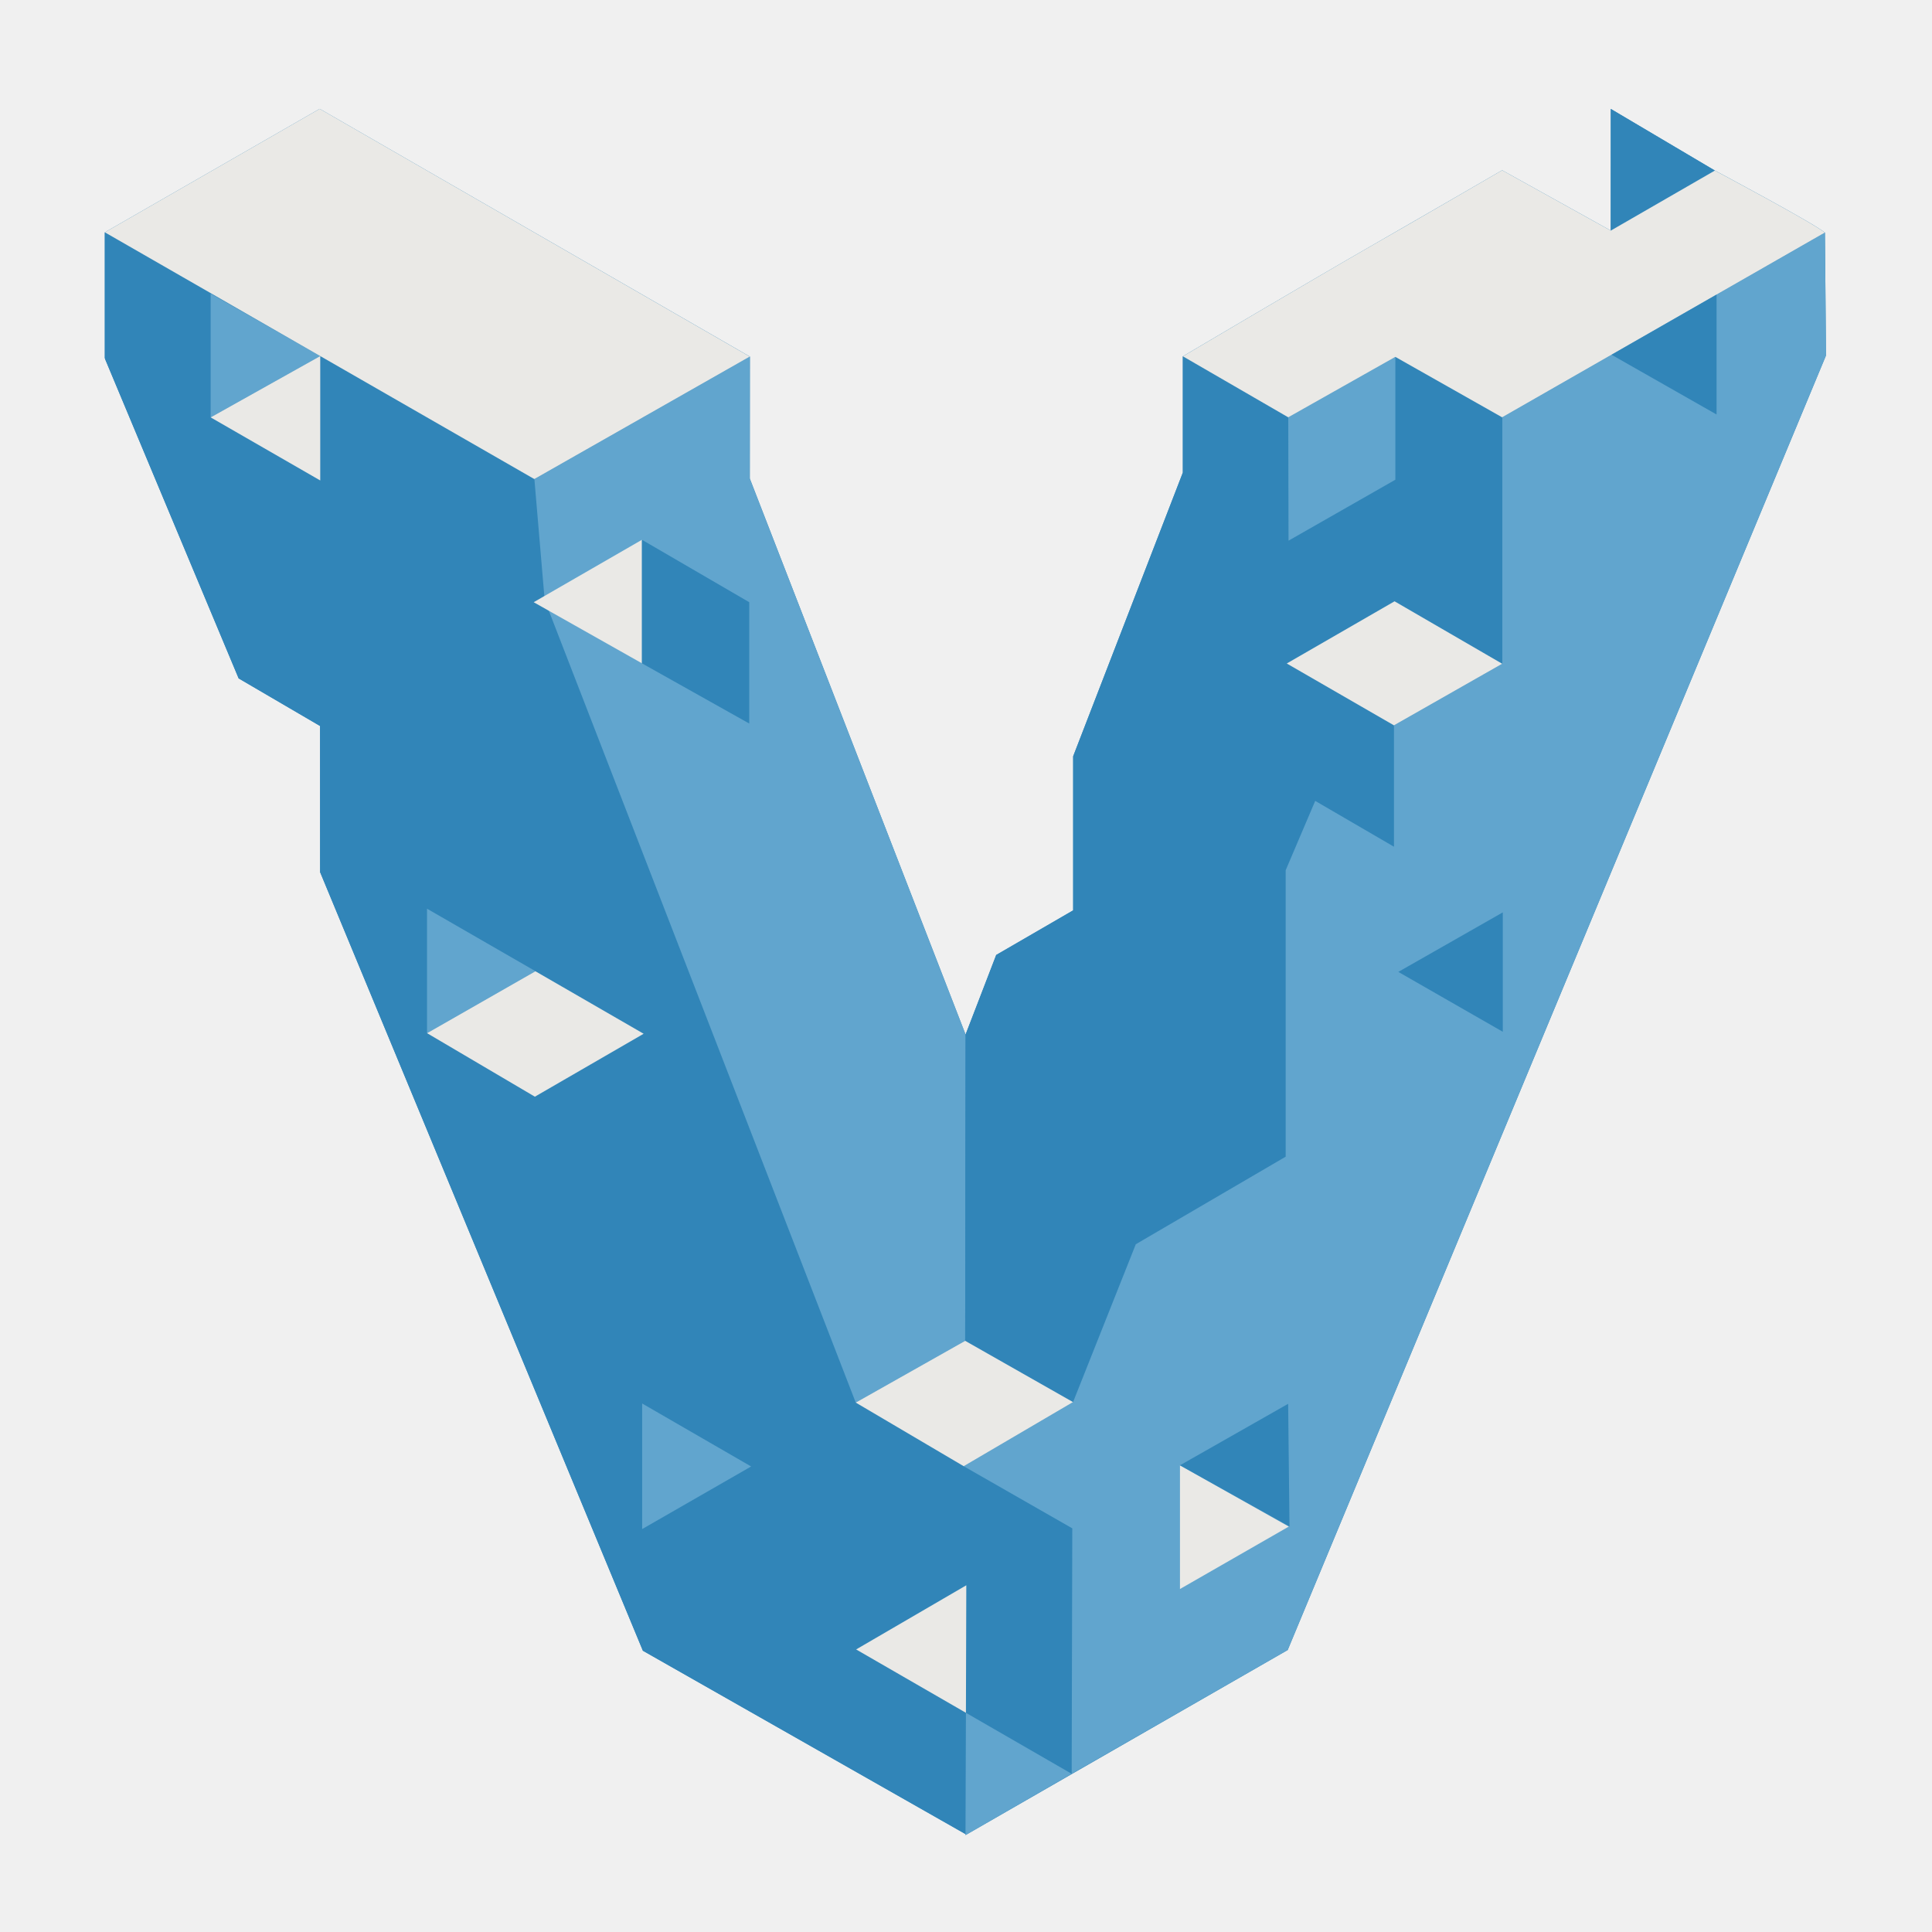
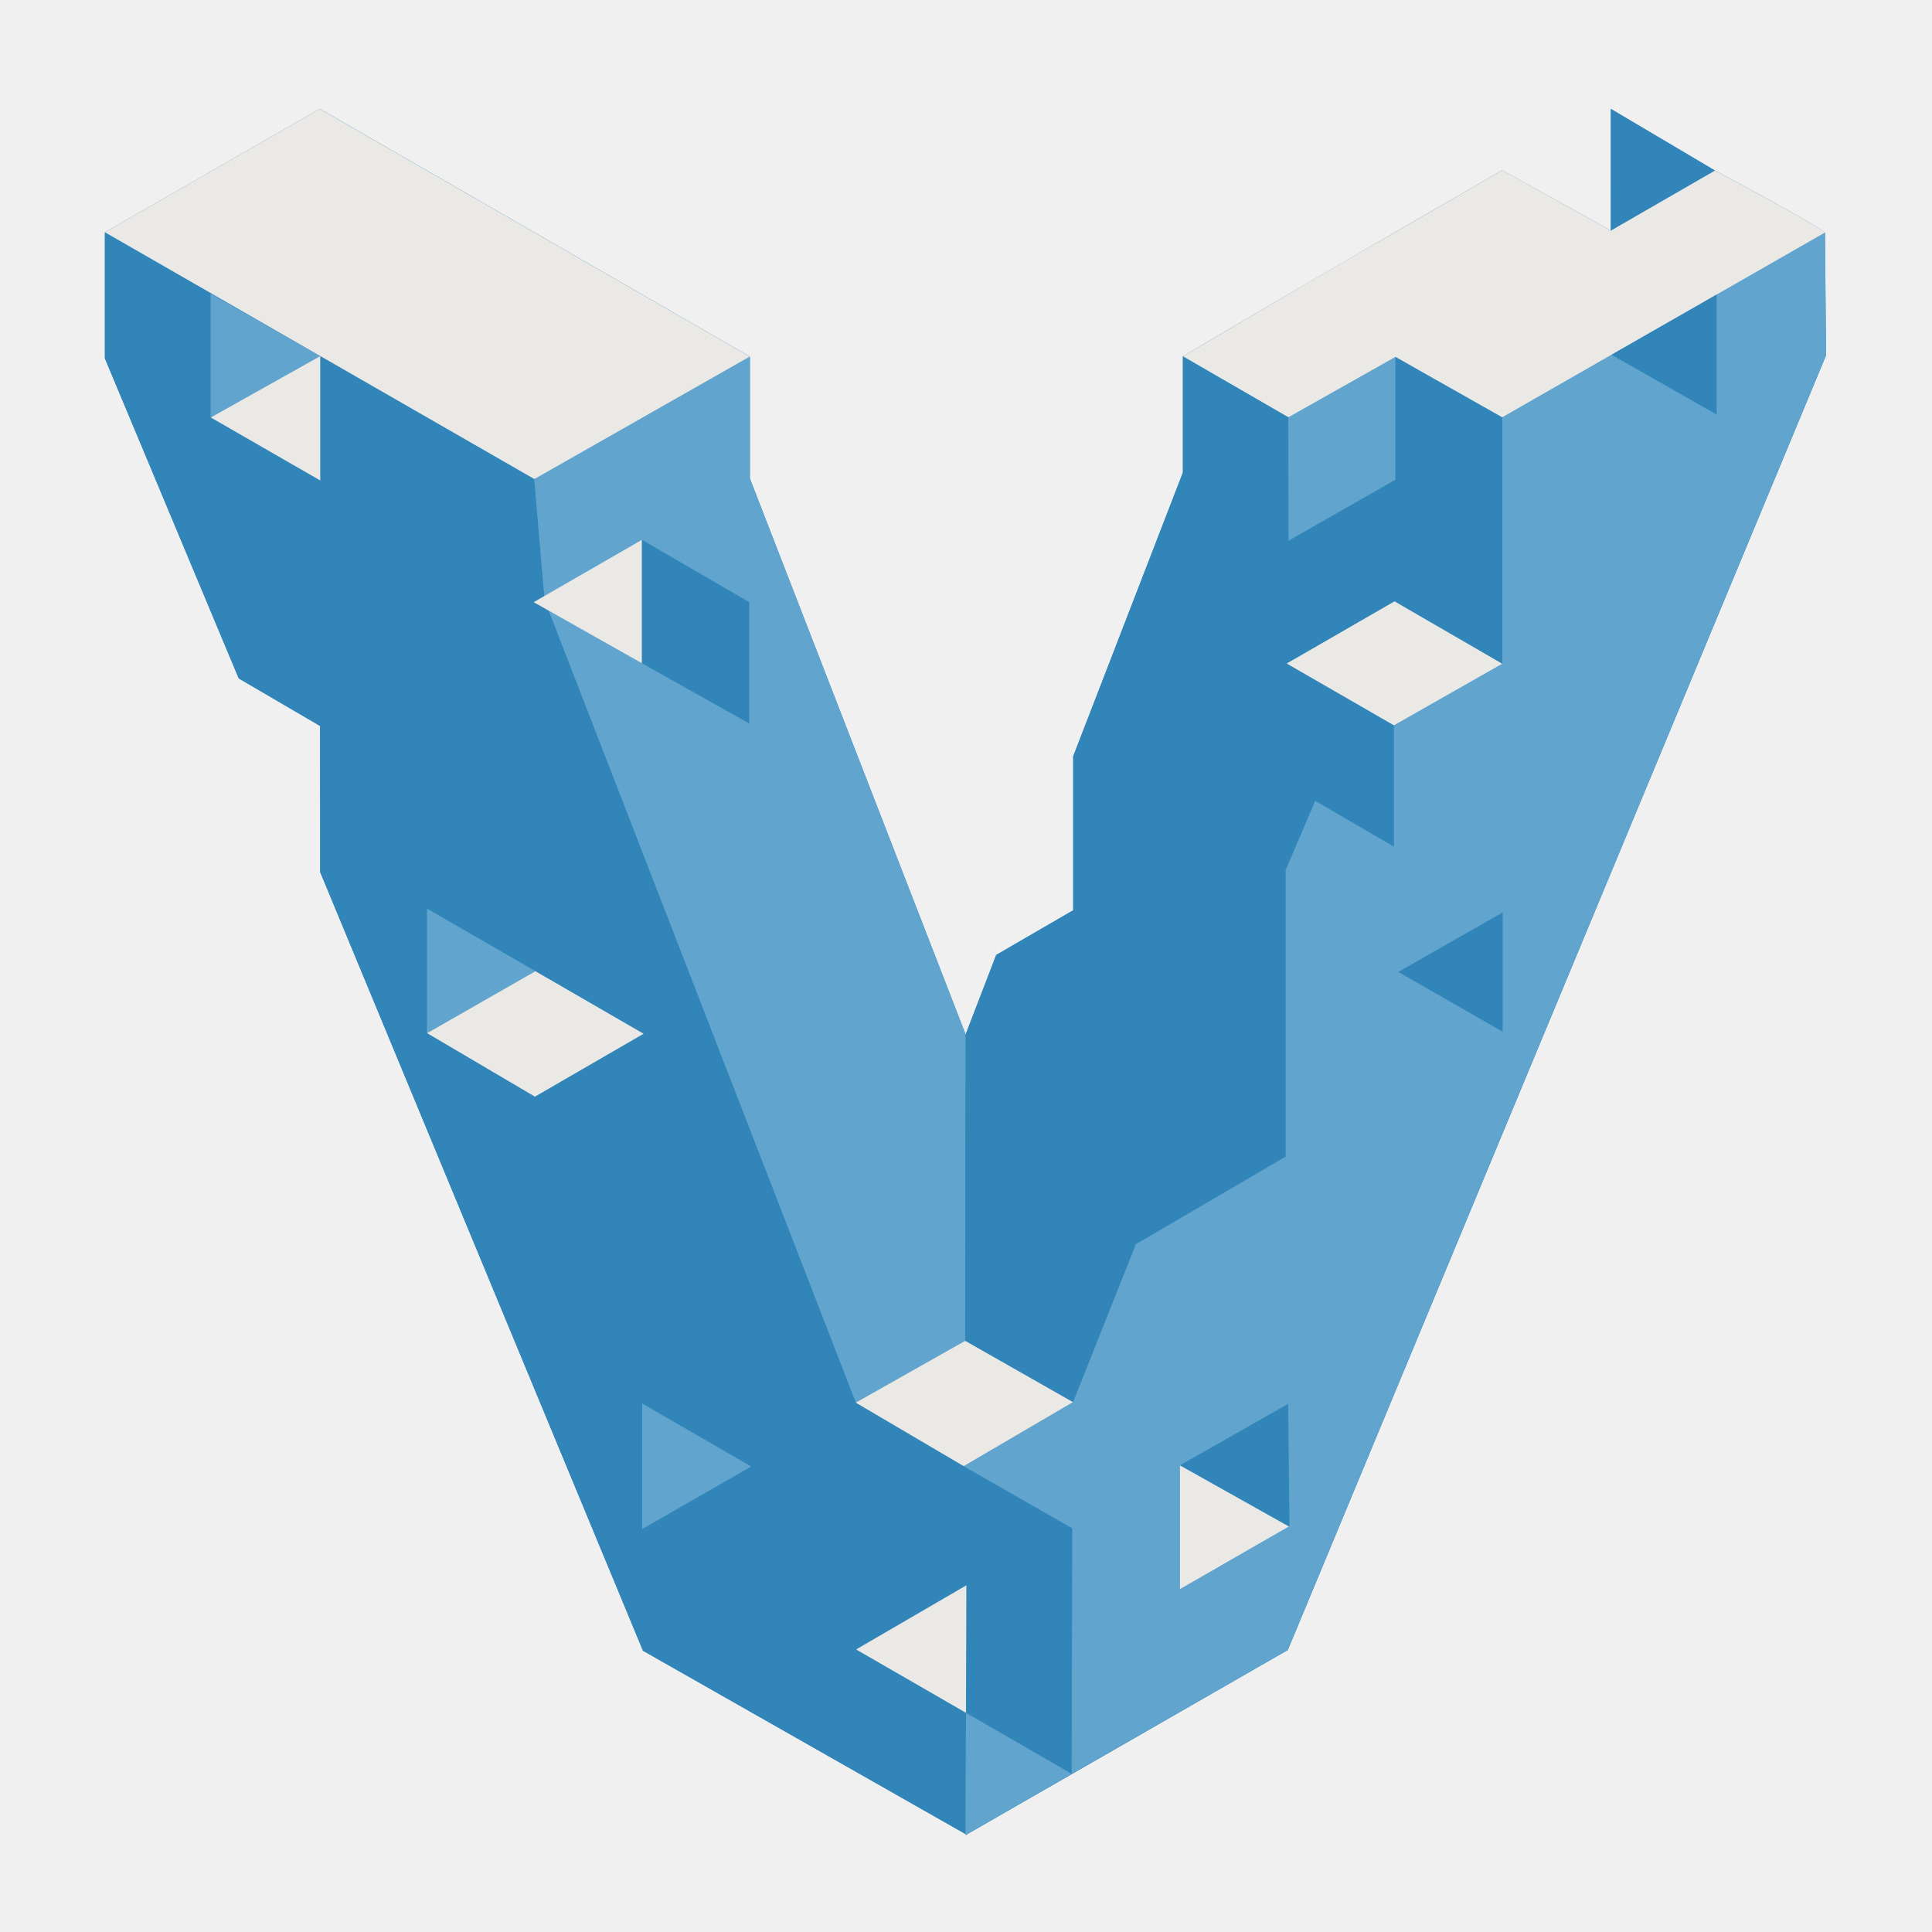
- <svg xmlns="http://www.w3.org/2000/svg" xmlns:xlink="http://www.w3.org/1999/xlink" id="svg68" version="1.1" width="16" viewBox="0 0 16 16" height="16">
-   <defs id="defs5">
-     <polygon points="0 .685 32 .685 32 33 0 33" id="vagrant-a" />
-     <polygon points="0 .996 17.987 .996 17.987 30.983 0 30.983" id="vagrant-c" />
-     <polygon points=".004 .685 31.978 .685 31.978 7.616 .004 7.616" id="vagrant-e" />
+ <svg xmlns="http://www.w3.org/2000/svg" xmlns:xlink="http://www.w3.org/1999/xlink" width="16" viewBox="0 0 16 16" height="16">
+   <defs>
+     <path id="a" d="M0 .685h32V33H0z" />
+     <path id="c" d="M0 .996h17.987v29.987H0z" />
+     <path id="e" d="M.004.685h31.974v6.931H.004z" />
  </defs>
-   <g id="g66" transform="matrix(0.4454992,0,0,0.4424171,0.8665038,0.4587007)" fill-rule="evenodd" fill="none">
-     <g id="g12" transform="translate(0,0.315)">
-       <mask fill="#ffffff" id="vagrant-b">
-         <use height="100%" width="100%" y="0" x="0" id="use7" xlink:href="#vagrant-a" />
+   <g fill-rule="evenodd" fill="none">
+     <g transform="matrix(.4455 0 0 .44242 .867 .598)">
+       <mask fill="#fff" id="b">
+         <use height="100%" width="100%" xlink:href="#a" />
      </mask>
-       <path id="path10" mask="url(#vagrant-b)" d="M 31.979,3.002 C 31.748,2.813 29.934,1.84 29.934,1.84 l -1.935,1.125 -0.001,-10e-4 1.934,-1.124 -1.933,-1.153 -0.001,2.277 -2.019,-1.129 c 0,0 -1.65,0.964 -2.452,1.427 -1.009,0.582 -3.484,2.056 -3.484,2.056 v 2.176 l -2.039,5.311 v 2.884 l -1.43,0.835 -0.57,1.489 L 11.993,7.606 11.995,5.323 3.998,0.685 0.004,2.997 -5e-4,2.996 v 2.352 l 2.492,5.999 1.513,0.891 10e-4,2.736 6,14.574 5.997,3.432 V 33 l 5.99,-3.465 L 32,5.3 31.979,3.002" fill="#3185b8" />
+       <path mask="url(#b)" d="M31.979 3.002c-.23-.189-2.044-1.162-2.044-1.162L28 2.965l-.001-.001 1.934-1.124L28 .687l-.001 2.277-2.02-1.129s-1.65.964-2.451 1.427a449.405 449.405 0 00-3.484 2.056v2.176l-2.04 5.311v2.884l-1.43.835-.57 1.489-4.01-10.407V5.323L4 .685.002 2.997 0 2.996v2.352l2.493 5.999 1.512.891.002 2.736 6 14.574 5.997 3.432V33l5.99-3.465L32 5.3l-.021-2.298" fill="#3185b8" />
    </g>
-     <g id="g19" transform="translate(0,2.315)">
-       <mask fill="#ffffff" id="vagrant-d">
-         <use height="100%" width="100%" y="0" x="0" id="use14" xlink:href="#vagrant-c" />
+     <g transform="matrix(.4455 0 0 .44242 .867 1.483)">
+       <mask fill="#fff" id="d">
+         <use height="100%" width="100%" xlink:href="#c" />
      </mask>
-       <polygon id="polygon17" mask="url(#vagrant-d)" points="2.491,9.347 0,3.348 0,0.996 1.971,2.145 1.971,4.46 4.008,5.642 4.008,3.313 7.988,5.616 8.18,7.896 13.966,22.915 17.987,25.256 17.987,29.85 16.002,28.682 16.008,30.983 10.006,27.548 4.006,12.974 4.005,10.238 " fill="#3185b8" />
+       <path mask="url(#d)" fill="#3185b8" d="M2.491 9.347L0 3.348V.996l1.971 1.149V4.46l2.037 1.182V3.313l3.98 2.303.192 2.28 5.786 15.019 4.021 2.341v4.594l-1.985-1.168.006 2.301-6.002-3.435-6-14.574-.001-2.736z" />
    </g>
-     <path id="path21" d="m 1.971,4.46 v 2.315 l 2.037,-1.147 z m 10.022,3.461 4.012,10.408 -0.008,5.733 -2.034,1.156 -5.783,-15.024 -0.191,-2.262 4.005,-2.294 z" fill="#61a5ce" />
-     <polygon id="polygon23" points="4.008,5.628 1.971,6.776 4.008,7.957 " fill="#eae9e6" />
-     <polygon id="polygon25" points="21.955,15.253 22.504,13.955 23.968,14.813 23.968,12.541 21.975,11.383 23.978,10.22 22.008,9.084 22.003,6.775 20.044,5.633 20.044,7.809 18.005,13.12 18.005,16.004 16.574,16.839 16.005,18.329 15.997,24.062 18.002,25.209 20.235,19.603 21.955,20.626 " fill="#3185b8" />
-     <polyline id="polyline27" points="15.969 26.409 17.988 27.572 17.977 32.167 21.992 29.85 32 5.616 31.979 3.318 25.98 6.776 25.98 11.388 23.968 12.542 23.968 14.813 22.504 13.955 21.955 15.253 21.955 20.615 19.169 22.254 18.002 25.21 15.97 26.409" fill="#61a5ce" />
-     <polygon id="polygon29" points="9.989,9.067 9.989,11.38 7.976,10.236 " fill="#eae9e6" />
-     <polygon id="polygon31" points="9.988,11.38 11.983,12.507 11.983,10.236 9.988,9.067 " fill="#3185b8" />
-     <polygon id="polygon33" points="5.993,18.303 8.009,17.143 5.993,15.973 " fill="#61a5ce" />
-     <polygon id="polygon35" points="10.02,18.314 7.998,19.492 5.994,18.303 8.008,17.144 " fill="#eae9e6" />
-     <polygon id="polygon37" points="9.992,27.586 12.018,26.414 9.992,25.235 " fill="#61a5ce" />
-     <polygon id="polygon39" points="16.011,31.025 16.018,28.638 13.97,29.839 " fill="#eae9e6" />
-     <polygon id="polygon41" points="16.011,31.025 17.977,32.167 16.003,33.315 " fill="#61a5ce" />
-     <polygon id="polygon43" points="15.997,24.062 13.963,25.218 15.97,26.409 18.002,25.209 " fill="#eae9e6" />
-     <polygon id="polygon45" points="22.008,9.084 25.98,11.388 25.98,6.775 23.994,5.644 23.994,7.943 " fill="#3185b8" />
-     <polygon id="polygon47" points="21.975,11.383 23.979,10.219 25.98,11.388 23.968,12.541 " fill="#eae9e6" />
-     <polygon id="polygon49" points="22.008,9.084 23.994,7.943 23.994,5.645 22.003,6.775 " fill="#61a5ce" />
-     <polygon id="polygon51" points="27.999,1.003 29.933,2.155 27.998,3.28 " fill="#3185b8" />
-     <g id="g58" transform="translate(0,0.315)">
-       <mask fill="#ffffff" id="vagrant-f">
-         <use height="100%" width="100%" y="0" x="0" id="use53" xlink:href="#vagrant-e" />
+     <path d="M1.744 2.432v1.024l.908-.507zM6.21 3.963l1.788 4.605-.004 2.536-.906.512L4.51 4.969l-.086-1.001L6.21 2.953z" fill="#61a5ce" />
+     <path fill="#eae9e6" d="M2.652 2.949l-.907.508.907.522z" />
+     <path fill="#3185b8" d="M10.647 7.207l.245-.574.652.38V6.006l-.888-.512.893-.515-.878-.502-.002-1.022-.873-.505v.963l-.908 2.35v1.275l-.638.37-.253.659-.004 2.536.893.508.995-2.48.766.452z" />
+     <path fill="#61a5ce" d="M7.98 12.142l.9.515-.005 2.033 1.789-1.025 4.458-10.722-.009-1.016-2.672 1.53v2.04l-.897.51v1.005l-.652-.38-.245.575v2.372l-1.24.725-.52 1.308-.906.53" />
+     <path fill="#eae9e6" d="M5.317 4.47v1.023l-.897-.506z" />
+     <path fill="#3185b8" d="M5.316 5.493l.889.499V4.987l-.889-.517z" />
+     <path fill="#61a5ce" d="M3.536 8.556l.899-.513-.899-.518z" />
+     <path fill="#eae9e6" d="M5.33 8.561l-.9.521-.893-.526.897-.513z" />
+     <path fill="#61a5ce" d="M5.318 12.663l.903-.518-.903-.522z" />
+     <path fill="#eae9e6" d="M8 14.185l.003-1.056-.913.531z" />
+     <path fill="#61a5ce" d="M8 14.185l.875.505-.88.508z" />
+     <path fill="#eae9e6" d="M7.993 11.104l-.906.512.894.526.905-.53z" />
+     <path fill="#3185b8" d="M10.671 4.478l1.77 1.019v-2.04l-.885-.501v1.017z" />
+     <path fill="#eae9e6" d="M10.656 5.495l.893-.515.892.517-.897.51z" />
+     <path fill="#61a5ce" d="M10.671 4.478l.885-.505V2.956l-.887.5z" />
+     <path fill="#3185b8" d="M13.34.902l.862.51-.862.498z" />
+     <g transform="matrix(.4455 0 0 .44242 .867 .598)">
+       <mask fill="#fff" id="f">
+         <use height="100%" width="100%" xlink:href="#e" />
      </mask>
-       <path id="path56" mask="url(#vagrant-f)" d="m 11.993,5.323 -4.005,2.293 -7.984,-4.619 3.994,-2.312 7.995,4.638 m 19.985,-2.321 -5.999,3.458 -1.985,-1.131 -1.991,1.131 -1.959,-1.142 c 0,0 2.474,-1.474 3.483,-2.056 0.802,-0.462 2.452,-1.427 2.452,-1.427 l 2.02,1.13 1.935,-1.124 c 0,0 1.814,0.972 2.044,1.161 -0.546,0.319 0,0 0,0" fill="#eae9e6" />
+       <path mask="url(#f)" d="M11.993 5.323L7.988 7.616.004 2.996 3.998.686l7.995 4.638m19.985-2.321L25.98 6.46l-1.985-1.131-1.99 1.13-1.96-1.141s2.474-1.474 3.483-2.056c.802-.462 2.452-1.427 2.452-1.427L28 2.965l1.935-1.124s1.814.972 2.044 1.16c-.546.32 0 0 0 0" fill="#eae9e6" />
    </g>
-     <path id="path60" d="m 24.049,17.156 1.942,-1.114 v 2.235 z m 5.916,-10.434 v -2.244 l -1.952,1.126 z" fill="#3185b8" />
-     <polygon id="polygon62" points="19.99,28.708 22.013,27.539 19.99,26.393 " fill="#eae9e6" />
-     <polygon id="polygon64" points="22.001,25.241 19.99,26.392 22.026,27.538 " fill="#3185b8" />
+     <path d="M11.58 8.049l.865-.493v.989zm2.636-4.616V2.44l-.87.498z" fill="#3185b8" />
+     <path fill="#eae9e6" d="M9.772 13.16l.901-.518-.901-.507z" />
+     <path fill="#3185b8" d="M10.668 11.626l-.896.509.907.507z" />
  </g>
</svg>
